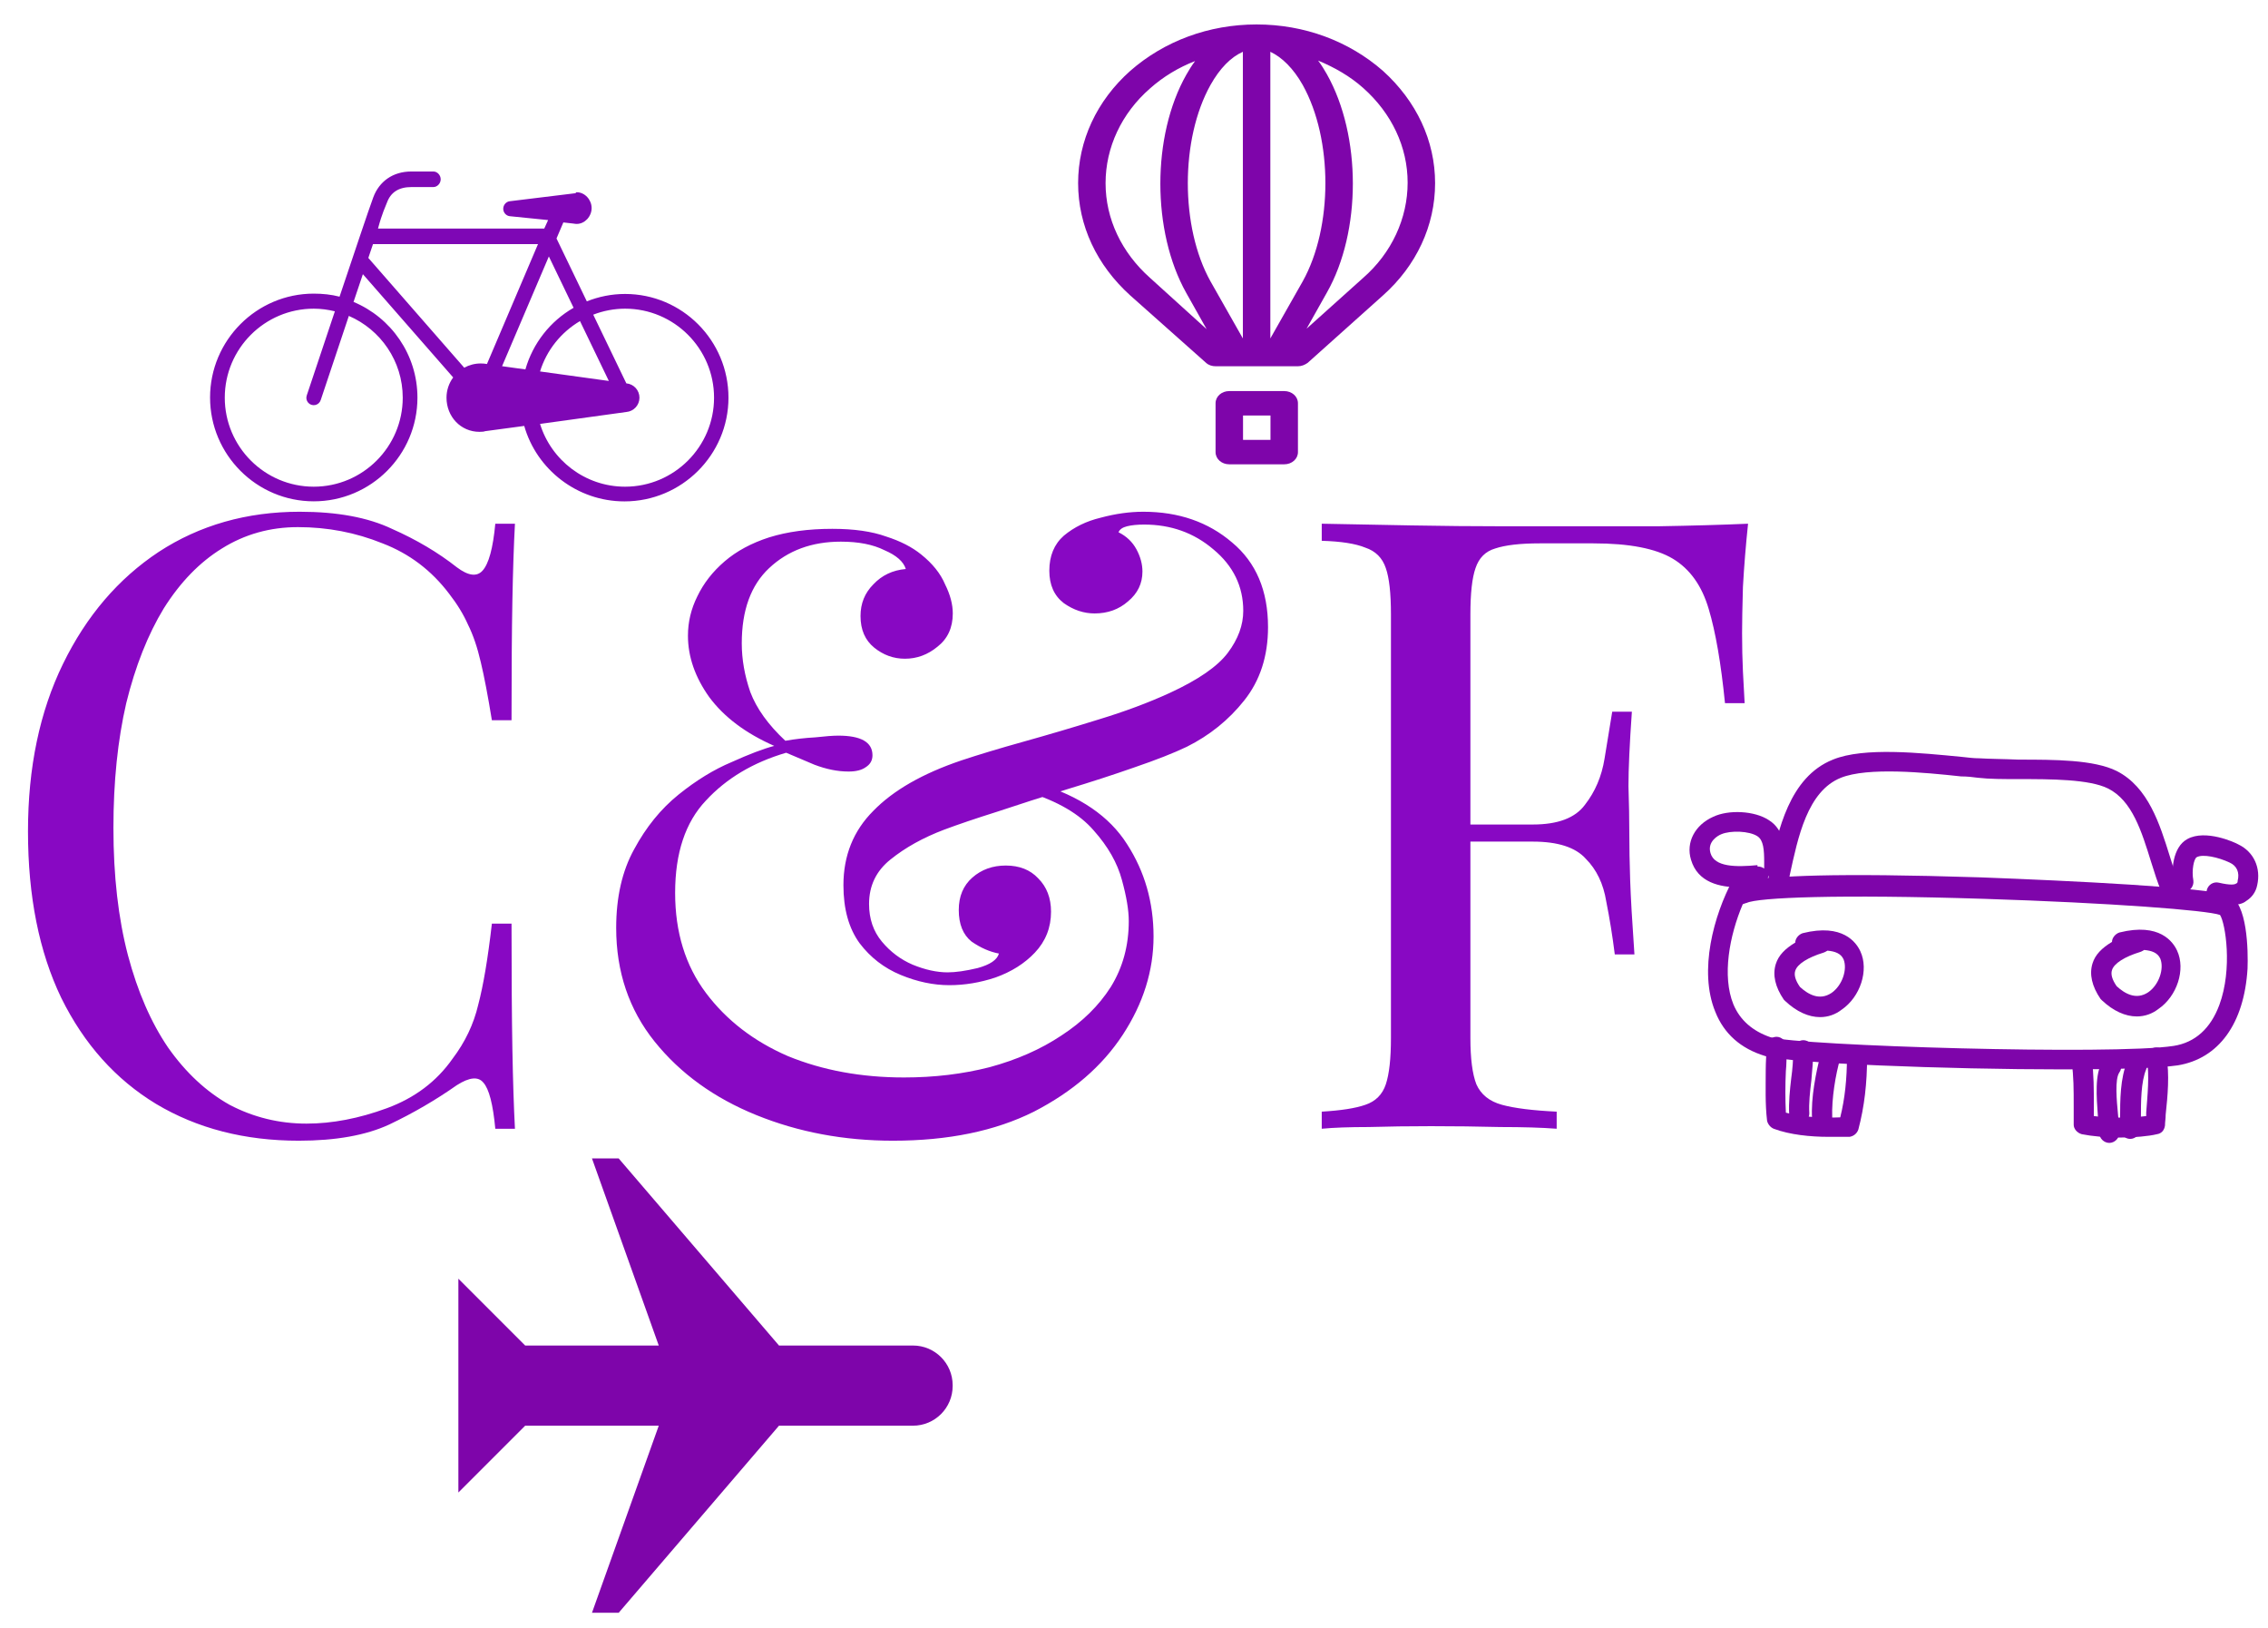
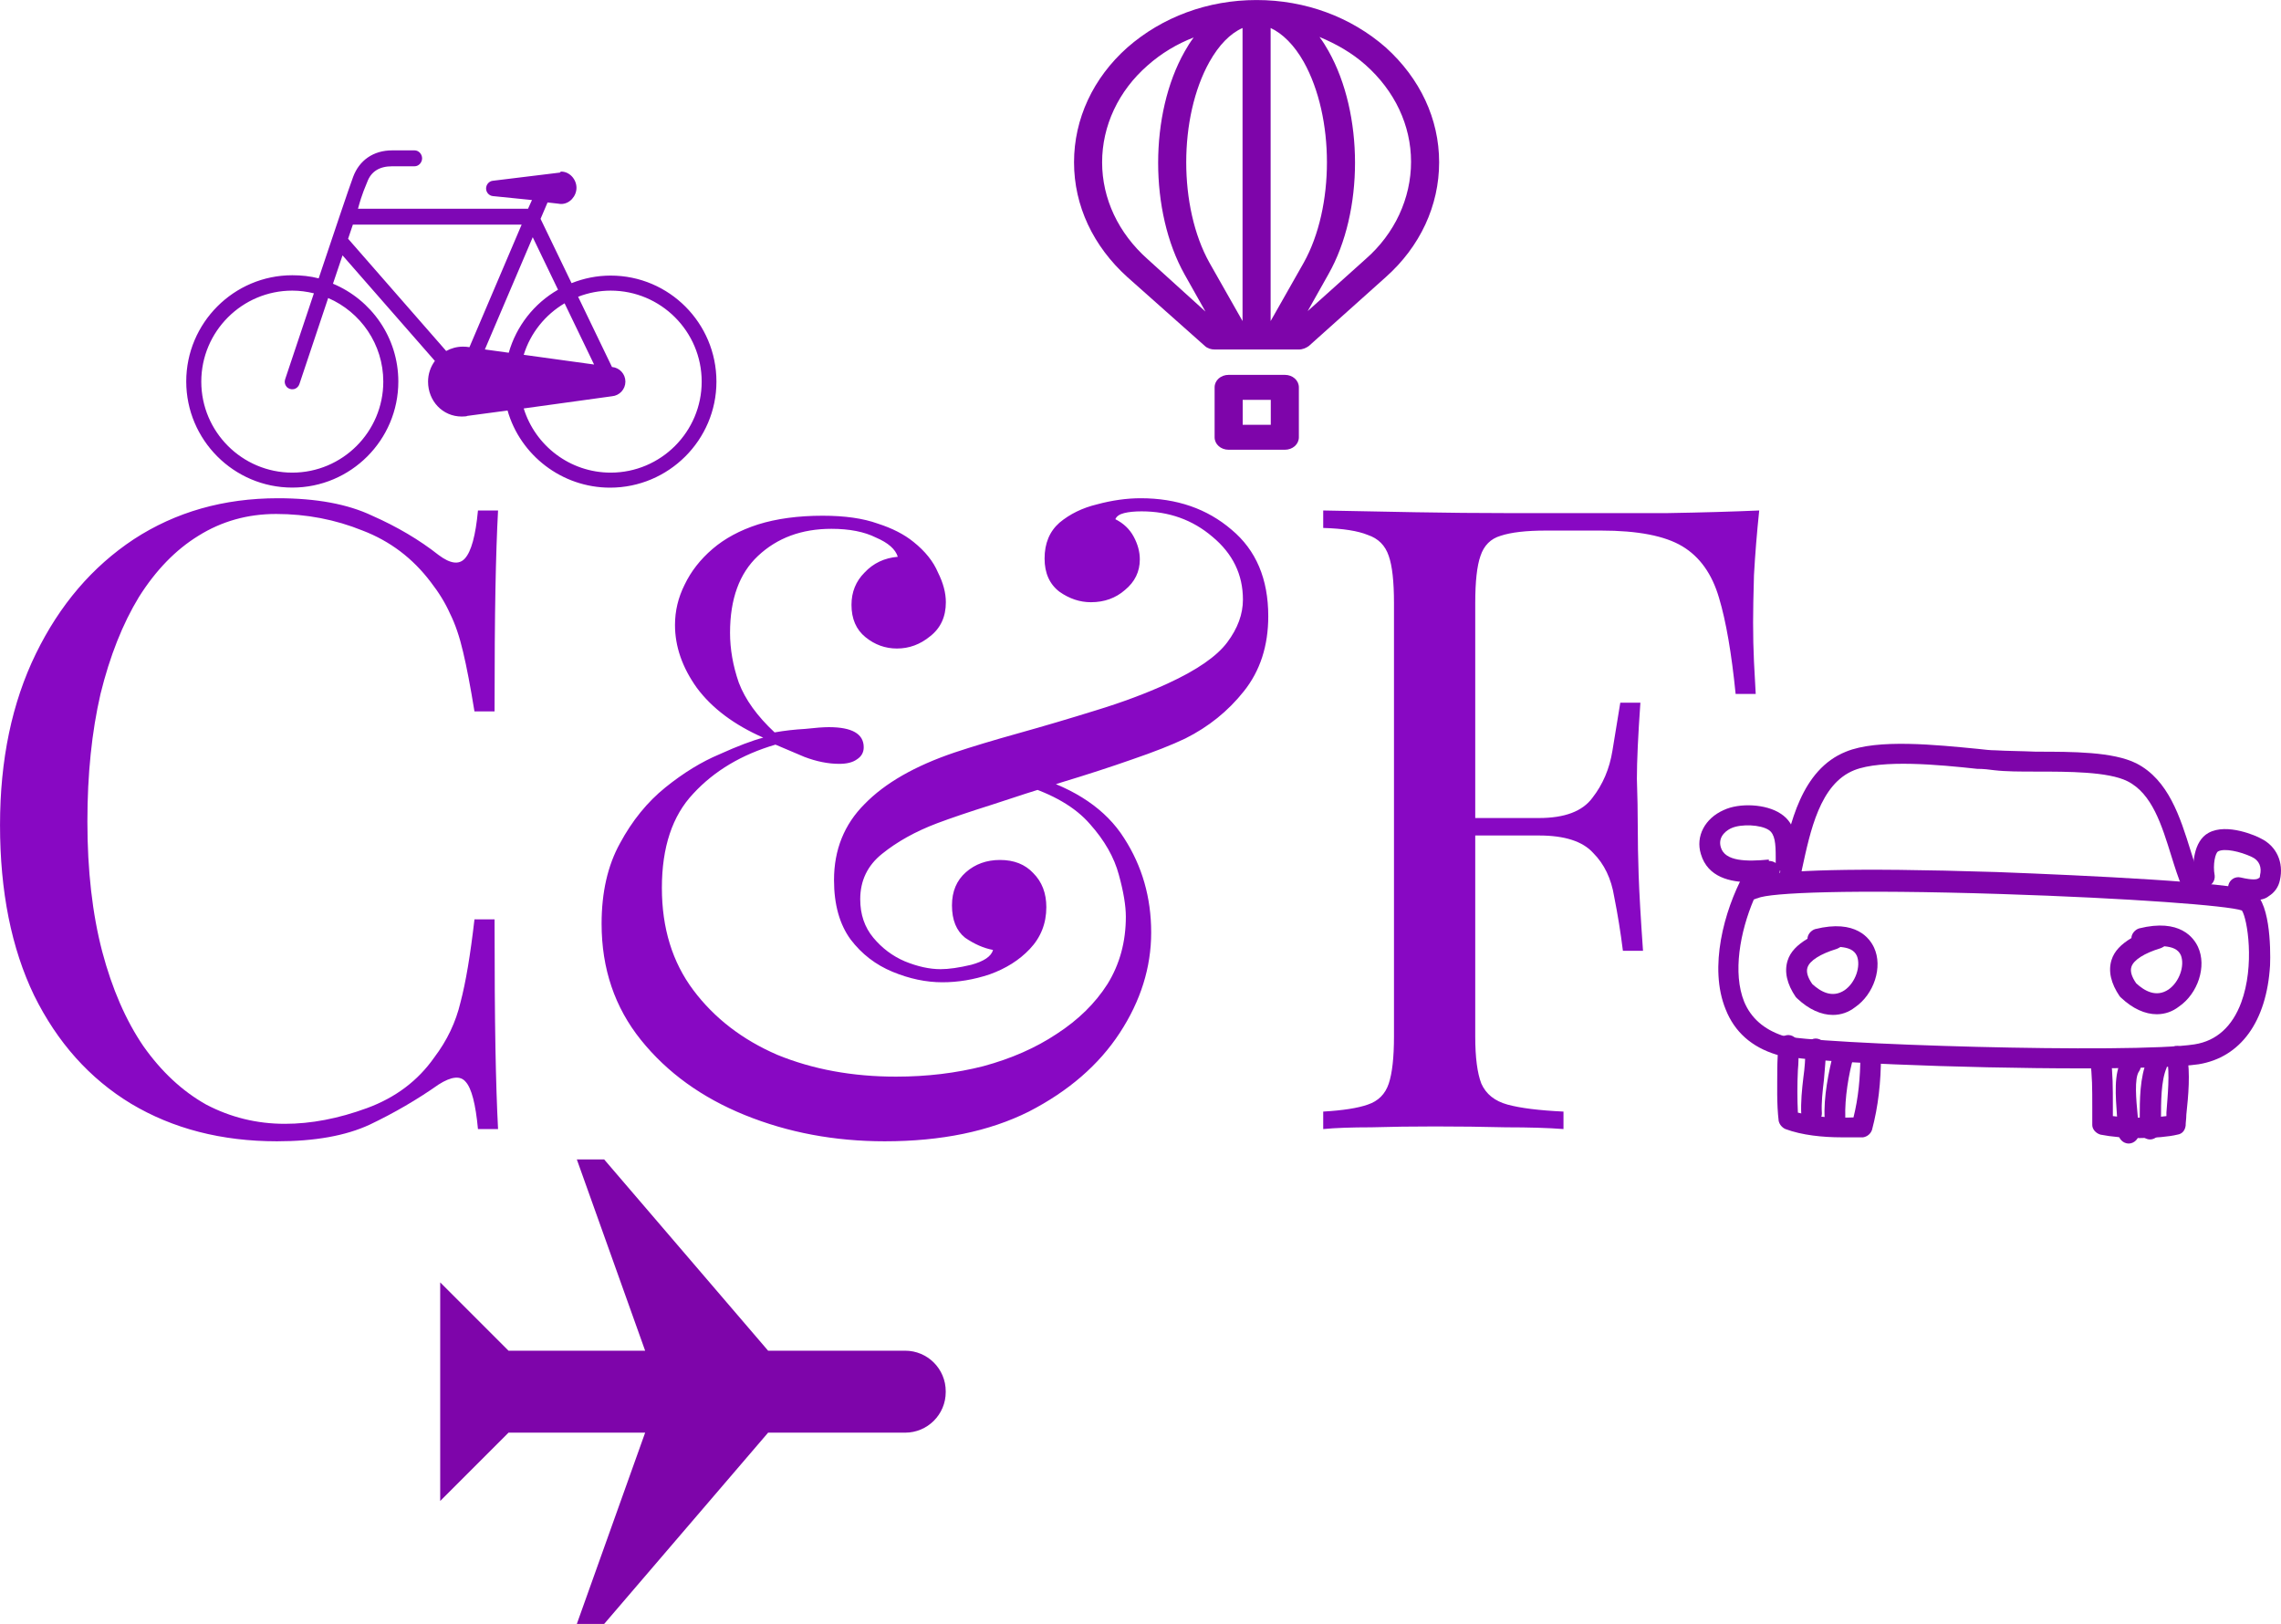
- <svg xmlns="http://www.w3.org/2000/svg" xml:space="preserve" height="160" width="223">
-   <path d="M87.774 41.142H63.378L34.189 7.087h-4.865l12.162 34.055H17.162L5 28.979v38.918l12.162-12.162h24.324L29.324 89.79h4.865l29.188-34.055h24.396a7.224 7.224 0 0 0 7.226-7.226v-.143a7.222 7.222 0 0 0-7.225-7.224" transform="matrix(.54 0 0 .54 42.37 110.042)" style="opacity:1;fill:#7e05aa;fill-rule:nonzero;stroke:none;stroke-width:1;stroke-linecap:butt;stroke-linejoin:miter;stroke-miterlimit:4;stroke-dasharray:none;stroke-dashoffset:0" />
-   <path d="M55 80H45c-1.4 0-2.5 1.1-2.5 2.5v10c0 1.4 1.1 2.5 2.5 2.5h10c1.4 0 2.5-1.1 2.5-2.5v-10c0-1.4-1.1-2.5-2.5-2.5Zm-2.5 10h-5v-5h5z" transform="matrix(.54 0 0 .48 96.57 .04)" style="opacity:1;fill:#7e05aa;fill-rule:nonzero;stroke:none;stroke-width:1;stroke-linecap:butt;stroke-linejoin:miter;stroke-miterlimit:4;stroke-dasharray:none;stroke-dashoffset:0" />
-   <path d="M50 5c-8.7 0-16.8 3.4-23 9.5-6.1 6.1-9.5 14.3-9.5 23s3.4 16.8 9.5 23l13.8 13.8c.5.5 1.1.7 1.8.7h14.9c.7 0 1.3-.3 1.8-.7L73 60.5c6.1-6.1 9.5-14.3 9.5-23s-3.4-16.8-9.5-23C66.8 8.4 58.7 5 50 5ZM30.6 56.9c-5.2-5.2-8.1-12.1-8.1-19.4 0-7.3 2.9-14.3 8.1-19.4 2.4-2.4 5.2-4.3 8.2-5.6-.6.9-1.1 1.8-1.6 2.8-6.3 12.5-6.3 32.1 0 44.7l3.7 7.4zm16.9 12.4-5.9-11.7c-5.5-11.1-5.5-29.1 0-40.2 1.7-3.4 3.7-5.7 5.9-6.8zm5 0V10.6c2.1 1.1 4.2 3.4 5.9 6.8 5.5 11.1 5.5 29.1 0 40.2zm16.9-12.4L59.1 67.3l3.7-7.4c6.3-12.5 6.3-32.1 0-44.7-.5-1-1-1.9-1.6-2.8 3 1.4 5.8 3.2 8.2 5.6 5.2 5.2 8.1 12.1 8.1 19.4 0 7.3-2.9 14.4-8.1 19.5z" transform="matrix(.54 0 0 .48 96.555 .003)" style="opacity:1;fill:#7e05aa;fill-rule:nonzero;stroke:none;stroke-width:1;stroke-linecap:butt;stroke-linejoin:miter;stroke-miterlimit:4;stroke-dasharray:none;stroke-dashoffset:0" />
-   <path d="M63.3 72.9c-17.2 0-40.8-.9-44.4-2-3.6-1.1-6.1-3.3-7.4-6.6-2.5-6.1-.2-14.4 2.6-19.6.4-.7 1.3-1 2-.6.3.2.5.4.7.7 3.5-.7 12.1-1.2 34.2-.5 13.3.5 34 1.5 37 2.7 2.8 1 2.9 8.3 2.8 10.9-.5 8.2-4.3 13.4-10.4 14.4-2.7.4-9.2.6-17.1.6zM15.6 48.3c-2 4.7-3.1 10.7-1.4 14.9 1 2.4 2.9 4 5.5 4.9 4.3 1.3 51.2 2.7 60.1 1.3 3.2-.5 5.5-2.6 6.8-6.1 2-5.4.9-12.2.1-13.4-1.9-.7-16.3-1.8-35.1-2.4-21.9-.7-33.7-.2-35.4.6-.1 0-.3.1-.6.2z" transform="matrix(.66 0 0 .66 161.06 57.002)" style="opacity:1;fill:#7e05aa;fill-rule:nonzero;stroke:none;stroke-width:1;stroke-linecap:butt;stroke-linejoin:miter;stroke-miterlimit:4;stroke-dasharray:none;stroke-dashoffset:0" />
-   <path d="M79.4 47.5c-.6 0-1.2-.4-1.4-.9-.6-1.4-1.1-3-1.6-4.6-1.4-4.5-2.8-9.1-6.4-10.9-2.8-1.4-8.6-1.4-13.3-1.4-2.3 0-4.4 0-6.1-.2-.7-.1-1.6-.2-2.5-.2-5.5-.6-13.9-1.4-17.9.2-5 2-6.4 8.9-7.6 14.4l-.2 1.1c-.2.8-1 1.3-1.8 1.2-.8-.2-1.3-1-1.2-1.8l.2-1.1c1.2-5.9 2.9-13.9 9.4-16.5 4.6-1.9 13.1-1 19.3-.4.9.1 1.7.2 2.5.2 1.6.1 3.6.1 5.9.2 5.3 0 11.2 0 14.6 1.7 4.7 2.4 6.4 7.9 7.9 12.7.5 1.6.9 3 1.5 4.3.3.8-.1 1.6-.8 2h-.5z" transform="matrix(.66 0 0 .66 161.075 56.98)" style="opacity:1;fill:#7e05aa;fill-rule:nonzero;stroke:none;stroke-width:1;stroke-linecap:butt;stroke-linejoin:miter;stroke-miterlimit:4;stroke-dasharray:none;stroke-dashoffset:0" />
-   <path d="M27.1 65.1c-1.7 0-3.5-.8-5.2-2.4l-.2-.2c-1.3-1.9-1.7-3.7-1.2-5.3.4-1.3 1.4-2.3 2.9-3.2 0-.6.5-1.2 1.1-1.4 6-1.5 8 1.4 8.6 2.7 1.3 2.8 0 6.8-2.8 8.7-.9.7-2 1.1-3.2 1.1zm-3-4.5c1.2 1.1 2.9 2.1 4.7.9 1.6-1.1 2.4-3.5 1.8-5-.4-.9-1.3-1.2-2.4-1.3-.2.1-.3.2-.6.3-2.3.7-3.9 1.7-4.2 2.7-.2.6 0 1.4.7 2.4z" transform="matrix(.66 0 0 .66 161.073 57.012)" style="opacity:1;fill:#7e05aa;fill-rule:nonzero;stroke:none;stroke-width:1;stroke-linecap:butt;stroke-linejoin:miter;stroke-miterlimit:4;stroke-dasharray:none;stroke-dashoffset:0" />
-   <path d="M74.2 65c-1.7 0-3.5-.8-5.2-2.4l-.2-.2c-1.3-1.9-1.7-3.7-1.2-5.3.4-1.3 1.4-2.3 2.9-3.2 0-.6.5-1.2 1.1-1.4 6-1.5 8 1.4 8.6 2.7 1.3 2.8 0 6.8-2.8 8.7-.9.7-2 1.1-3.2 1.1zm-3-4.5c1.2 1.1 2.9 2.1 4.7.9 1.6-1.1 2.4-3.5 1.8-5-.4-.9-1.3-1.2-2.4-1.3-.2.1-.3.2-.6.3-2.3.7-3.9 1.7-4.2 2.7-.2.6 0 1.4.7 2.4z" transform="matrix(.66 0 0 .66 161.13 57.011)" style="opacity:1;fill:#7e05aa;fill-rule:nonzero;stroke:none;stroke-width:1;stroke-linecap:butt;stroke-linejoin:miter;stroke-miterlimit:4;stroke-dasharray:none;stroke-dashoffset:0" />
-   <path d="M88.2 48.4c-.9 0-1.7-.2-2.5-.4s-1.3-1-1.1-1.8c.2-.8 1-1.3 1.8-1.1 1.7.4 2.4.3 2.6.1.1 0 .2-.1.2-.4.3-1.2-.1-2.2-1.2-2.7-1.7-.8-4-1.3-4.9-.8-.4.2-.8 1.9-.5 3.5.1.8-.5 1.6-1.3 1.7-.8.1-1.6-.5-1.7-1.3-.3-1.9-.1-5.4 2.1-6.6 2.7-1.5 7.1.5 7.6.8 2.3 1.1 3.4 3.5 2.8 6.1-.2 1-.8 1.8-1.6 2.3-.6.5-1.4.6-2.3.6z" transform="matrix(.66 0 0 .66 161.147 56.999)" style="opacity:1;fill:#7e05aa;fill-rule:nonzero;stroke:none;stroke-width:1;stroke-linecap:butt;stroke-linejoin:miter;stroke-miterlimit:4;stroke-dasharray:none;stroke-dashoffset:0" />
-   <path d="M15.1 45.8c-2.9 0-6.2-.7-7.2-4.1-.8-2.6.6-5.2 3.3-6.4 2.3-1.1 6.2-.9 8.3.5 2.4 1.5 2.4 4.4 2.4 6.4v.7c0 .8-.6 1.5-1.5 1.5-.4 0-.7-.1-1-.3 0 .8-.6 1.5-1.4 1.6-.8 0-1.8.1-2.9.1zm2.7-3.1c.4 0 .7.1 1 .3v-.9c0-1.9-.1-3.3-1-3.9-1.2-.8-4-.9-5.4-.3-.5.2-2.1 1.1-1.6 2.8.6 2.1 3.8 2.1 7 1.8v.2z" transform="matrix(.66 0 0 .66 161.055 56.99)" style="opacity:1;fill:#7e05aa;fill-rule:nonzero;stroke:none;stroke-width:1;stroke-linecap:butt;stroke-linejoin:miter;stroke-miterlimit:4;stroke-dasharray:none;stroke-dashoffset:0" />
-   <path d="M28.3 82.9c-2.6 0-5.7-.3-8.1-1.2-.5-.2-.9-.7-1-1.2-.3-2.5-.2-5.1-.2-7.6 0-1.1.1-2.2.1-3.3v-.1c0-.8.7-1.5 1.5-1.5s1.5.7 1.5 1.5v.6c0 1 0 2-.1 3-.1 2.1-.1 4.2 0 6.2 2.5.7 5.6.8 8.1.7.7-2.8 1-5.8 1-9 0-.8.7-1.5 1.5-1.5s1.5.7 1.5 1.5c0 3.9-.4 7.4-1.3 10.8-.2.6-.7 1-1.3 1.1h-3.2z" transform="matrix(.66 0 0 .66 161.075 57.031)" style="opacity:1;fill:#7e05aa;fill-rule:nonzero;stroke:none;stroke-width:1;stroke-linecap:butt;stroke-linejoin:miter;stroke-miterlimit:4;stroke-dasharray:none;stroke-dashoffset:0" />
-   <path d="M71.7 83c-2.1 0-4.2-.2-5.7-.5-.7-.2-1.2-.8-1.2-1.4v-2.6c0-2.8 0-4.5-.3-6.8-.1-.8.5-1.6 1.3-1.7.8-.1 1.6.5 1.7 1.3.3 2.4.3 4.3.3 7.1v1.4c2.3.3 5.5.3 7.8 0v-.5c.2-2.7.5-5.5.1-8-.1-.8.4-1.6 1.2-1.7.8-.1 1.6.4 1.7 1.2.5 2.8.2 6-.1 8.8 0 .6-.1 1.1-.1 1.6-.1.7-.5 1.2-1.2 1.3-1.2.3-3.4.5-5.5.5Z" transform="matrix(.66 0 0 .66 161.128 57.036)" style="opacity:1;fill:#7e05aa;fill-rule:nonzero;stroke:none;stroke-width:1;stroke-linecap:butt;stroke-linejoin:miter;stroke-miterlimit:4;stroke-dasharray:none;stroke-dashoffset:0" />
-   <path d="M70.1 83.8c-.8 0-1.5-.7-1.5-1.5 0-.6-.1-1.5-.2-2.5-.2-2.9-.5-6.2.7-8.2.5-.7 1.4-.9 2.1-.4.7.5.9 1.4.4 2.1-.7 1-.4 4.2-.2 6.3.1 1 .2 2 .2 2.7 0 .8-.7 1.5-1.5 1.5z" transform="matrix(.66 0 0 .66 161.13 57.035)" style="opacity:1;fill:#7e05aa;fill-rule:nonzero;stroke:none;stroke-width:1;stroke-linecap:butt;stroke-linejoin:miter;stroke-miterlimit:4;stroke-dasharray:none;stroke-dashoffset:0" />
-   <path d="M73.2 83.2c-.8 0-1.5-.7-1.5-1.5v-1.5c0-2.7 0-6.1 1.1-8.6.3-.8 1.2-1.1 2-.8.8.3 1.1 1.2.8 2-.8 1.9-.8 4.9-.8 7.4v1.5c-.1.8-.8 1.5-1.6 1.5z" transform="matrix(.66 0 0 .66 161.136 57.038)" style="opacity:1;fill:#7e05aa;fill-rule:nonzero;stroke:none;stroke-width:1;stroke-linecap:butt;stroke-linejoin:miter;stroke-miterlimit:4;stroke-dasharray:none;stroke-dashoffset:0" />
-   <path d="M24 81c-.8 0-1.5-.6-1.5-1.4-.1-1.8.1-3.7.3-5.4.2-1.4.3-2.8.3-4.2 0-.8.7-1.5 1.5-1.5s1.5.7 1.5 1.5c0 1.5-.2 3-.3 4.5-.2 1.7-.4 3.4-.3 4.9 0 .8-.6 1.6-1.5 1.6z" transform="matrix(.66 0 0 .66 161.072 57.035)" style="opacity:1;fill:#7e05aa;fill-rule:nonzero;stroke:none;stroke-width:1;stroke-linecap:butt;stroke-linejoin:miter;stroke-miterlimit:4;stroke-dasharray:none;stroke-dashoffset:0" />
-   <path d="M27.4 81.6c-.8 0-1.5-.6-1.5-1.4-.2-3.1.6-7 1.3-9.7.2-.8 1-1.3 1.8-1.1.8.2 1.3 1 1.1 1.8-.7 2.4-1.3 6-1.2 8.8 0 .9-.6 1.6-1.5 1.6z" transform="matrix(.66 0 0 .66 161.078 57.034)" style="opacity:1;fill:#7e05aa;fill-rule:nonzero;stroke:none;stroke-width:1;stroke-linecap:butt;stroke-linejoin:miter;stroke-miterlimit:4;stroke-dasharray:none;stroke-dashoffset:0" />
+ <svg xmlns="http://www.w3.org/2000/svg" xml:space="preserve" viewBox="2.75 2.4 219.29 156.13">
+   <path d="M87.774 41.142H63.378L34.189 7.087h-4.865l12.162 34.055H17.162L5 28.979v38.918l12.162-12.162h24.324L29.324 89.79h4.865l29.188-34.055h24.396a7.224 7.224 0 0 0 7.226-7.226v-.143a7.222 7.222 0 0 0-7.225-7.224" transform="matrix(.54 0 0 .54 42.37 110.042)" style="opacity:1;fill:#7e05aa;fill-rule:nonzero;stroke:none;stroke-width:1;stroke-linecap:butt;stroke-linejoin:miter;stroke-miterlimit:4;stroke-dasharray:none;stroke-dashoffset:0">
+ 	</path>
+   <path d="M55 80H45c-1.4 0-2.5 1.1-2.5 2.5v10c0 1.4 1.1 2.5 2.5 2.5h10c1.4 0 2.5-1.1 2.5-2.5v-10c0-1.4-1.1-2.5-2.5-2.5Zm-2.5 10h-5v-5h5z" transform="matrix(.54 0 0 .48 96.57 .04)" style="opacity:1;fill:#7e05aa;fill-rule:nonzero;stroke:none;stroke-width:1;stroke-linecap:butt;stroke-linejoin:miter;stroke-miterlimit:4;stroke-dasharray:none;stroke-dashoffset:0">
+ 	</path>
+   <path d="M50 5c-8.7 0-16.8 3.4-23 9.5-6.1 6.1-9.5 14.3-9.5 23s3.4 16.8 9.5 23l13.8 13.8c.5.5 1.1.7 1.8.7h14.9c.7 0 1.3-.3 1.8-.7L73 60.5c6.1-6.1 9.5-14.3 9.5-23s-3.4-16.8-9.5-23C66.8 8.4 58.7 5 50 5ZM30.6 56.9c-5.2-5.2-8.1-12.1-8.1-19.4 0-7.3 2.9-14.3 8.1-19.4 2.4-2.4 5.2-4.3 8.2-5.6-.6.9-1.1 1.8-1.6 2.8-6.3 12.5-6.3 32.1 0 44.7l3.7 7.4zm16.9 12.4-5.9-11.7c-5.5-11.1-5.5-29.1 0-40.2 1.7-3.4 3.7-5.7 5.9-6.8zm5 0V10.6c2.1 1.1 4.2 3.4 5.9 6.8 5.5 11.1 5.5 29.1 0 40.2zm16.9-12.4L59.1 67.3l3.7-7.4c6.3-12.5 6.3-32.1 0-44.7-.5-1-1-1.9-1.6-2.8 3 1.4 5.8 3.2 8.2 5.6 5.2 5.2 8.1 12.1 8.1 19.4 0 7.3-2.9 14.4-8.1 19.5z" transform="matrix(.54 0 0 .48 96.555 .003)" style="opacity:1;fill:#7e05aa;fill-rule:nonzero;stroke:none;stroke-width:1;stroke-linecap:butt;stroke-linejoin:miter;stroke-miterlimit:4;stroke-dasharray:none;stroke-dashoffset:0">
+ 	</path>
+   <path d="M63.3 72.9c-17.2 0-40.8-.9-44.4-2-3.6-1.1-6.1-3.3-7.4-6.6-2.5-6.1-.2-14.4 2.6-19.6.4-.7 1.3-1 2-.6.3.2.5.4.7.7 3.5-.7 12.1-1.2 34.2-.5 13.3.5 34 1.5 37 2.7 2.8 1 2.9 8.3 2.8 10.9-.5 8.2-4.3 13.4-10.4 14.4-2.7.4-9.2.6-17.1.6zM15.6 48.3c-2 4.7-3.1 10.7-1.4 14.9 1 2.4 2.9 4 5.5 4.9 4.3 1.3 51.2 2.7 60.1 1.3 3.2-.5 5.5-2.6 6.8-6.1 2-5.4.9-12.2.1-13.4-1.9-.7-16.3-1.8-35.1-2.4-21.9-.7-33.7-.2-35.4.6-.1 0-.3.1-.6.2z" transform="matrix(.66 0 0 .66 161.06 57.002)" style="opacity:1;fill:#7e05aa;fill-rule:nonzero;stroke:none;stroke-width:1;stroke-linecap:butt;stroke-linejoin:miter;stroke-miterlimit:4;stroke-dasharray:none;stroke-dashoffset:0">
+ 	</path>
+   <path d="M79.4 47.5c-.6 0-1.2-.4-1.4-.9-.6-1.4-1.1-3-1.6-4.6-1.4-4.5-2.8-9.1-6.4-10.9-2.8-1.4-8.6-1.4-13.3-1.4-2.3 0-4.4 0-6.1-.2-.7-.1-1.6-.2-2.5-.2-5.5-.6-13.9-1.4-17.9.2-5 2-6.4 8.9-7.6 14.4l-.2 1.1c-.2.8-1 1.3-1.8 1.2-.8-.2-1.3-1-1.2-1.8l.2-1.1c1.2-5.9 2.9-13.9 9.4-16.5 4.6-1.9 13.1-1 19.3-.4.9.1 1.7.2 2.5.2 1.6.1 3.6.1 5.9.2 5.3 0 11.2 0 14.6 1.7 4.7 2.4 6.4 7.9 7.9 12.7.5 1.6.9 3 1.5 4.3.3.8-.1 1.6-.8 2h-.5z" transform="matrix(.66 0 0 .66 161.075 56.98)" style="opacity:1;fill:#7e05aa;fill-rule:nonzero;stroke:none;stroke-width:1;stroke-linecap:butt;stroke-linejoin:miter;stroke-miterlimit:4;stroke-dasharray:none;stroke-dashoffset:0">
+ 	</path>
+   <path d="M27.1 65.1c-1.7 0-3.5-.8-5.2-2.4l-.2-.2c-1.3-1.9-1.7-3.7-1.2-5.3.4-1.3 1.4-2.3 2.9-3.2 0-.6.5-1.2 1.1-1.4 6-1.5 8 1.4 8.6 2.7 1.3 2.8 0 6.8-2.8 8.7-.9.7-2 1.1-3.2 1.1zm-3-4.5c1.2 1.1 2.9 2.1 4.7.9 1.6-1.1 2.4-3.5 1.8-5-.4-.9-1.3-1.2-2.4-1.3-.2.1-.3.2-.6.3-2.3.7-3.9 1.7-4.2 2.7-.2.6 0 1.4.7 2.4z" transform="matrix(.66 0 0 .66 161.073 57.012)" style="opacity:1;fill:#7e05aa;fill-rule:nonzero;stroke:none;stroke-width:1;stroke-linecap:butt;stroke-linejoin:miter;stroke-miterlimit:4;stroke-dasharray:none;stroke-dashoffset:0">
+ 	</path>
+   <path d="M74.2 65c-1.7 0-3.5-.8-5.2-2.4l-.2-.2c-1.3-1.9-1.7-3.7-1.2-5.3.4-1.3 1.4-2.3 2.9-3.2 0-.6.5-1.2 1.1-1.4 6-1.5 8 1.4 8.6 2.7 1.3 2.8 0 6.8-2.8 8.7-.9.7-2 1.1-3.2 1.1zm-3-4.5c1.2 1.1 2.9 2.1 4.7.9 1.6-1.1 2.4-3.5 1.8-5-.4-.9-1.3-1.2-2.4-1.3-.2.1-.3.2-.6.3-2.3.7-3.9 1.7-4.2 2.7-.2.6 0 1.4.7 2.4z" transform="matrix(.66 0 0 .66 161.13 57.011)" style="opacity:1;fill:#7e05aa;fill-rule:nonzero;stroke:none;stroke-width:1;stroke-linecap:butt;stroke-linejoin:miter;stroke-miterlimit:4;stroke-dasharray:none;stroke-dashoffset:0">
+ 	</path>
+   <path d="M88.2 48.4c-.9 0-1.7-.2-2.5-.4s-1.3-1-1.1-1.8c.2-.8 1-1.3 1.8-1.1 1.7.4 2.4.3 2.6.1.1 0 .2-.1.2-.4.3-1.2-.1-2.2-1.2-2.7-1.7-.8-4-1.3-4.9-.8-.4.2-.8 1.9-.5 3.5.1.8-.5 1.6-1.3 1.7-.8.1-1.6-.5-1.7-1.3-.3-1.9-.1-5.4 2.1-6.6 2.7-1.5 7.1.5 7.6.8 2.3 1.1 3.4 3.5 2.8 6.1-.2 1-.8 1.8-1.6 2.3-.6.5-1.4.6-2.3.6z" transform="matrix(.66 0 0 .66 161.147 56.999)" style="opacity:1;fill:#7e05aa;fill-rule:nonzero;stroke:none;stroke-width:1;stroke-linecap:butt;stroke-linejoin:miter;stroke-miterlimit:4;stroke-dasharray:none;stroke-dashoffset:0">
+ 	</path>
+   <path d="M15.1 45.8c-2.9 0-6.2-.7-7.2-4.1-.8-2.6.6-5.2 3.3-6.4 2.3-1.1 6.2-.9 8.3.5 2.4 1.5 2.4 4.4 2.4 6.4v.7c0 .8-.6 1.5-1.5 1.5-.4 0-.7-.1-1-.3 0 .8-.6 1.5-1.4 1.6-.8 0-1.8.1-2.9.1zm2.7-3.1c.4 0 .7.1 1 .3v-.9c0-1.9-.1-3.3-1-3.9-1.2-.8-4-.9-5.4-.3-.5.2-2.1 1.1-1.6 2.8.6 2.1 3.8 2.1 7 1.8v.2z" transform="matrix(.66 0 0 .66 161.055 56.99)" style="opacity:1;fill:#7e05aa;fill-rule:nonzero;stroke:none;stroke-width:1;stroke-linecap:butt;stroke-linejoin:miter;stroke-miterlimit:4;stroke-dasharray:none;stroke-dashoffset:0">
+ 	</path>
+   <path d="M28.3 82.9c-2.6 0-5.7-.3-8.1-1.2-.5-.2-.9-.7-1-1.2-.3-2.5-.2-5.1-.2-7.6 0-1.1.1-2.2.1-3.3v-.1c0-.8.7-1.5 1.5-1.5s1.5.7 1.5 1.5v.6c0 1 0 2-.1 3-.1 2.1-.1 4.2 0 6.2 2.5.7 5.6.8 8.1.7.7-2.8 1-5.8 1-9 0-.8.7-1.5 1.5-1.5s1.5.7 1.5 1.5c0 3.9-.4 7.4-1.3 10.8-.2.6-.7 1-1.3 1.1h-3.2z" transform="matrix(.66 0 0 .66 161.075 57.031)" style="opacity:1;fill:#7e05aa;fill-rule:nonzero;stroke:none;stroke-width:1;stroke-linecap:butt;stroke-linejoin:miter;stroke-miterlimit:4;stroke-dasharray:none;stroke-dashoffset:0">
+ 	</path>
+   <path d="M71.7 83c-2.1 0-4.2-.2-5.7-.5-.7-.2-1.2-.8-1.2-1.4v-2.6c0-2.8 0-4.5-.3-6.8-.1-.8.5-1.6 1.3-1.7.8-.1 1.6.5 1.7 1.3.3 2.4.3 4.3.3 7.1v1.4c2.3.3 5.5.3 7.8 0v-.5c.2-2.7.5-5.5.1-8-.1-.8.4-1.6 1.2-1.7.8-.1 1.6.4 1.7 1.2.5 2.8.2 6-.1 8.8 0 .6-.1 1.1-.1 1.6-.1.7-.5 1.2-1.2 1.3-1.2.3-3.4.5-5.5.5Z" transform="matrix(.66 0 0 .66 161.128 57.036)" style="opacity:1;fill:#7e05aa;fill-rule:nonzero;stroke:none;stroke-width:1;stroke-linecap:butt;stroke-linejoin:miter;stroke-miterlimit:4;stroke-dasharray:none;stroke-dashoffset:0">
+ 	</path>
+   <path d="M70.1 83.8c-.8 0-1.5-.7-1.5-1.5 0-.6-.1-1.5-.2-2.5-.2-2.9-.5-6.2.7-8.2.5-.7 1.4-.9 2.1-.4.7.5.9 1.4.4 2.1-.7 1-.4 4.2-.2 6.3.1 1 .2 2 .2 2.7 0 .8-.7 1.5-1.5 1.5z" transform="matrix(.66 0 0 .66 161.13 57.035)" style="opacity:1;fill:#7e05aa;fill-rule:nonzero;stroke:none;stroke-width:1;stroke-linecap:butt;stroke-linejoin:miter;stroke-miterlimit:4;stroke-dasharray:none;stroke-dashoffset:0">
+ 	</path>
+   <path d="M73.2 83.2c-.8 0-1.5-.7-1.5-1.5v-1.5c0-2.7 0-6.1 1.1-8.6.3-.8 1.2-1.1 2-.8.8.3 1.1 1.2.8 2-.8 1.9-.8 4.9-.8 7.4v1.5c-.1.8-.8 1.5-1.6 1.5z" transform="matrix(.66 0 0 .66 161.136 57.038)" style="opacity:1;fill:#7e05aa;fill-rule:nonzero;stroke:none;stroke-width:1;stroke-linecap:butt;stroke-linejoin:miter;stroke-miterlimit:4;stroke-dasharray:none;stroke-dashoffset:0">
+ 	</path>
+   <path d="M24 81c-.8 0-1.5-.6-1.5-1.4-.1-1.8.1-3.7.3-5.4.2-1.4.3-2.8.3-4.2 0-.8.7-1.5 1.5-1.5s1.5.7 1.5 1.5c0 1.5-.2 3-.3 4.5-.2 1.7-.4 3.4-.3 4.9 0 .8-.6 1.6-1.5 1.6z" transform="matrix(.66 0 0 .66 161.072 57.035)" style="opacity:1;fill:#7e05aa;fill-rule:nonzero;stroke:none;stroke-width:1;stroke-linecap:butt;stroke-linejoin:miter;stroke-miterlimit:4;stroke-dasharray:none;stroke-dashoffset:0">
+ 	</path>
+   <path d="M27.4 81.6c-.8 0-1.5-.6-1.5-1.4-.2-3.1.6-7 1.3-9.7.2-.8 1-1.3 1.8-1.1.8.2 1.3 1 1.1 1.8-.7 2.4-1.3 6-1.2 8.8 0 .9-.6 1.6-1.5 1.6z" transform="matrix(.66 0 0 .66 161.078 57.034)" style="opacity:1;fill:#7e05aa;fill-rule:nonzero;stroke:none;stroke-width:1;stroke-linecap:butt;stroke-linejoin:miter;stroke-miterlimit:4;stroke-dasharray:none;stroke-dashoffset:0">
+ 	</path>
  <g style="font-style:normal;font-weight:400;font-size:84px;font-family:'Playfair Display';white-space:pre;opacity:1;fill:#8808c3;fill-rule:nonzero;stroke:none;stroke-width:1;stroke-linecap:butt;stroke-linejoin:miter;stroke-miterlimit:4;stroke-dasharray:none;stroke-dashoffset:0" aria-label="C&amp;F">
-     <path d="M-56.786-34.258q5.544 0 9.072 1.68 3.612 1.596 6.384 3.78 1.68 1.26 2.52.336.924-1.008 1.26-4.62h1.932q-.168 3.108-.252 7.56-.084 4.452-.084 11.76h-1.932q-.588-3.612-1.092-5.712-.504-2.184-1.26-3.696-.672-1.512-1.848-3.024-2.604-3.444-6.552-4.956-3.948-1.596-8.316-1.596-4.116 0-7.476 2.1-3.276 2.016-5.712 5.88-2.352 3.864-3.696 9.324-1.26 5.46-1.26 12.264 0 7.056 1.428 12.516 1.428 5.376 3.948 9.072 2.604 3.696 6.048 5.628 3.528 1.848 7.56 1.848 3.78 0 7.896-1.512t6.468-4.872q1.848-2.436 2.52-5.292.756-2.856 1.344-7.98h1.932q0 7.644.084 12.348.084 4.62.252 7.812h-1.932q-.336-3.612-1.176-4.536-.756-.924-2.604.252-3.108 2.184-6.636 3.864-3.444 1.596-8.904 1.596-7.98 0-14.028-3.612-5.964-3.612-9.324-10.416-3.276-6.804-3.276-16.38 0-9.408 3.444-16.464 3.444-7.056 9.408-11.004 6.048-3.948 13.86-3.948zM-4.412-32.578q3.192 0 5.292.756 2.1.672 3.444 1.764 1.68 1.344 2.352 2.94.756 1.512.756 2.856 0 2.1-1.512 3.276-1.428 1.176-3.192 1.176-1.68 0-3.024-1.092T-1.64-24.01q0-1.848 1.26-3.108 1.26-1.344 3.192-1.512-.336-1.092-2.1-1.848-1.68-.84-4.284-.84-4.284 0-7.056 2.604-2.688 2.52-2.688 7.392 0 2.352.84 4.788.924 2.436 3.444 4.788 1.428-.252 2.94-.336 1.512-.168 2.268-.168 3.36 0 3.36 1.932 0 .756-.672 1.176-.588.42-1.68.42-1.596 0-3.36-.672-1.764-.756-2.772-1.176-4.872 1.428-7.896 4.704-3.024 3.192-3.024 9.072 0 5.796 3.024 9.828 3.024 4.032 8.064 6.216 5.124 2.1 11.424 2.1 4.452 0 8.4-1.008 4.032-1.092 7.056-3.108 3.108-2.016 4.872-4.788 1.764-2.856 1.764-6.468 0-1.596-.672-4.032-.672-2.52-2.772-4.872-2.1-2.436-6.468-3.78l1.008-.84q6.132 1.848 8.736 5.964 2.604 4.032 2.604 9.072 0 5.04-3.024 9.66t-8.736 7.56Q9.7 27.566 1.552 27.566q-7.224 0-13.44-2.52-6.216-2.52-9.996-7.224-3.78-4.704-3.78-11.172 0-4.536 1.764-7.728 1.764-3.276 4.368-5.376 2.604-2.1 5.208-3.192 2.604-1.176 4.2-1.596-4.2-1.848-6.384-4.788-2.1-2.94-2.1-6.048 0-2.016.924-3.864.924-1.932 2.688-3.444 1.764-1.512 4.368-2.352 2.688-.84 6.216-.84zm30.576-1.68q5.208 0 8.736 3.024 3.528 2.94 3.528 8.316 0 4.284-2.352 7.224-2.268 2.856-5.628 4.536-1.932.924-5.124 2.016-3.108 1.092-6.72 2.184-3.528 1.092-6.804 2.184Q8.608-3.766 6.592-3.01 3.484-1.834 1.3-.07-.8 1.61-.8 4.298q0 2.184 1.26 3.696t3.024 2.268q1.848.756 3.444.756 1.176 0 2.94-.42 1.848-.504 2.1-1.428-1.344-.252-2.688-1.176-1.26-1.008-1.26-3.108 0-2.016 1.344-3.192Q10.708.518 12.64.518q2.016 0 3.192 1.26 1.26 1.26 1.26 3.276 0 2.352-1.596 4.032-1.512 1.596-3.864 2.436-2.268.756-4.536.756-2.352 0-4.788-1.008-2.436-1.008-4.032-3.108Q-3.32 5.978-3.32 2.45q0-4.368 2.94-7.308 2.94-3.024 8.652-4.956 2.52-.84 6.132-1.848 3.612-1.008 7.392-2.184 3.864-1.176 6.972-2.604 4.2-1.932 5.712-3.948 1.512-2.016 1.512-4.116 0-3.612-2.94-6.048-2.856-2.436-6.804-2.436-1.008 0-1.68.168-.672.168-.84.588 1.176.588 1.764 1.68.588 1.092.588 2.184 0 1.764-1.428 2.94-1.344 1.176-3.276 1.176-1.596 0-3.024-1.008-1.428-1.092-1.428-3.192 0-2.184 1.428-3.444 1.512-1.26 3.612-1.764 2.184-.588 4.2-.588zM85.627-33.082q-.336 3.192-.504 6.216-.084 2.94-.084 4.536 0 2.016.084 3.78.084 1.764.168 3.108h-1.932q-.588-5.88-1.596-9.24-1.008-3.444-3.528-4.956-2.52-1.512-7.812-1.512H65.13q-2.856 0-4.368.504-1.428.42-1.932 1.932-.504 1.428-.504 4.536v41.664q0 3.024.588 4.536.672 1.512 2.52 2.016 1.848.504 5.376.672v1.68q-2.184-.168-5.544-.168-3.36-.084-6.804-.084-3.276 0-6.132.084-2.856 0-4.62.168v-1.68q2.856-.168 4.284-.672 1.512-.504 2.016-2.016t.504-4.536v-41.664q0-3.108-.504-4.536-.504-1.512-2.016-2.016-1.428-.588-4.284-.672v-1.68q4.116.084 8.82.168 4.704.084 8.82.084h15.456q4.956-.084 8.82-.252zM72.607-3.514v1.68h-16.8v-1.68zm1.596-11.088q-.336 4.788-.336 7.308.084 2.52.084 4.62t.084 4.62q.084 2.52.42 7.308h-1.932q-.336-2.688-.84-5.208-.42-2.604-2.016-4.2-1.512-1.68-5.208-1.68v-1.68q3.696 0 5.124-1.932 1.512-1.932 1.932-4.536.42-2.604.756-4.62z" transform="translate(86.25 84.56)" />
+     <path d="M-56.786-34.258q5.544 0 9.072 1.68 3.612 1.596 6.384 3.78 1.68 1.26 2.52.336.924-1.008 1.26-4.62h1.932q-.168 3.108-.252 7.56-.084 4.452-.084 11.76h-1.932q-.588-3.612-1.092-5.712-.504-2.184-1.26-3.696-.672-1.512-1.848-3.024-2.604-3.444-6.552-4.956-3.948-1.596-8.316-1.596-4.116 0-7.476 2.1-3.276 2.016-5.712 5.88-2.352 3.864-3.696 9.324-1.26 5.46-1.26 12.264 0 7.056 1.428 12.516 1.428 5.376 3.948 9.072 2.604 3.696 6.048 5.628 3.528 1.848 7.56 1.848 3.78 0 7.896-1.512t6.468-4.872q1.848-2.436 2.52-5.292.756-2.856 1.344-7.98h1.932q0 7.644.084 12.348.084 4.62.252 7.812h-1.932q-.336-3.612-1.176-4.536-.756-.924-2.604.252-3.108 2.184-6.636 3.864-3.444 1.596-8.904 1.596-7.98 0-14.028-3.612-5.964-3.612-9.324-10.416-3.276-6.804-3.276-16.38 0-9.408 3.444-16.464 3.444-7.056 9.408-11.004 6.048-3.948 13.86-3.948zM-4.412-32.578q3.192 0 5.292.756 2.1.672 3.444 1.764 1.68 1.344 2.352 2.94.756 1.512.756 2.856 0 2.1-1.512 3.276-1.428 1.176-3.192 1.176-1.68 0-3.024-1.092T-1.64-24.01q0-1.848 1.26-3.108 1.26-1.344 3.192-1.512-.336-1.092-2.1-1.848-1.68-.84-4.284-.84-4.284 0-7.056 2.604-2.688 2.52-2.688 7.392 0 2.352.84 4.788.924 2.436 3.444 4.788 1.428-.252 2.94-.336 1.512-.168 2.268-.168 3.36 0 3.36 1.932 0 .756-.672 1.176-.588.42-1.68.42-1.596 0-3.36-.672-1.764-.756-2.772-1.176-4.872 1.428-7.896 4.704-3.024 3.192-3.024 9.072 0 5.796 3.024 9.828 3.024 4.032 8.064 6.216 5.124 2.1 11.424 2.1 4.452 0 8.4-1.008 4.032-1.092 7.056-3.108 3.108-2.016 4.872-4.788 1.764-2.856 1.764-6.468 0-1.596-.672-4.032-.672-2.52-2.772-4.872-2.1-2.436-6.468-3.78l1.008-.84q6.132 1.848 8.736 5.964 2.604 4.032 2.604 9.072 0 5.04-3.024 9.66t-8.736 7.56Q9.7 27.566 1.552 27.566q-7.224 0-13.44-2.52-6.216-2.52-9.996-7.224-3.78-4.704-3.78-11.172 0-4.536 1.764-7.728 1.764-3.276 4.368-5.376 2.604-2.1 5.208-3.192 2.604-1.176 4.2-1.596-4.2-1.848-6.384-4.788-2.1-2.94-2.1-6.048 0-2.016.924-3.864.924-1.932 2.688-3.444 1.764-1.512 4.368-2.352 2.688-.84 6.216-.84zm30.576-1.68q5.208 0 8.736 3.024 3.528 2.94 3.528 8.316 0 4.284-2.352 7.224-2.268 2.856-5.628 4.536-1.932.924-5.124 2.016-3.108 1.092-6.72 2.184-3.528 1.092-6.804 2.184Q8.608-3.766 6.592-3.01 3.484-1.834 1.3-.07-.8 1.61-.8 4.298q0 2.184 1.26 3.696t3.024 2.268q1.848.756 3.444.756 1.176 0 2.94-.42 1.848-.504 2.1-1.428-1.344-.252-2.688-1.176-1.26-1.008-1.26-3.108 0-2.016 1.344-3.192Q10.708.518 12.64.518q2.016 0 3.192 1.26 1.26 1.26 1.26 3.276 0 2.352-1.596 4.032-1.512 1.596-3.864 2.436-2.268.756-4.536.756-2.352 0-4.788-1.008-2.436-1.008-4.032-3.108Q-3.32 5.978-3.32 2.45q0-4.368 2.94-7.308 2.94-3.024 8.652-4.956 2.52-.84 6.132-1.848 3.612-1.008 7.392-2.184 3.864-1.176 6.972-2.604 4.2-1.932 5.712-3.948 1.512-2.016 1.512-4.116 0-3.612-2.94-6.048-2.856-2.436-6.804-2.436-1.008 0-1.68.168-.672.168-.84.588 1.176.588 1.764 1.68.588 1.092.588 2.184 0 1.764-1.428 2.94-1.344 1.176-3.276 1.176-1.596 0-3.024-1.008-1.428-1.092-1.428-3.192 0-2.184 1.428-3.444 1.512-1.26 3.612-1.764 2.184-.588 4.2-.588zM85.627-33.082q-.336 3.192-.504 6.216-.084 2.94-.084 4.536 0 2.016.084 3.78.084 1.764.168 3.108h-1.932q-.588-5.88-1.596-9.24-1.008-3.444-3.528-4.956-2.52-1.512-7.812-1.512H65.13q-2.856 0-4.368.504-1.428.42-1.932 1.932-.504 1.428-.504 4.536v41.664q0 3.024.588 4.536.672 1.512 2.52 2.016 1.848.504 5.376.672v1.68q-2.184-.168-5.544-.168-3.36-.084-6.804-.084-3.276 0-6.132.084-2.856 0-4.62.168v-1.68q2.856-.168 4.284-.672 1.512-.504 2.016-2.016t.504-4.536v-41.664q0-3.108-.504-4.536-.504-1.512-2.016-2.016-1.428-.588-4.284-.672v-1.68q4.116.084 8.82.168 4.704.084 8.82.084h15.456q4.956-.084 8.82-.252zM72.607-3.514v1.68h-16.8v-1.68zm1.596-11.088q-.336 4.788-.336 7.308.084 2.52.084 4.62t.084 4.62q.084 2.52.42 7.308h-1.932q-.336-2.688-.84-5.208-.42-2.604-2.016-4.2-1.512-1.68-5.208-1.68v-1.68q3.696 0 5.124-1.932 1.512-1.932 1.932-4.536.42-2.604.756-4.62z" transform="translate(86.25 84.56)">
+ 		</path>
  </g>
-   <path d="M80.039 41.604c-2.605 0-5.089.516-7.374 1.427l-5.844-12.122 1.318-3.092 2.033.232c.184.036.367.055.546.055 1.584 0 2.873-1.468 2.873-3.052S72.303 22 70.719 22h-.053c-.07 0-.142.181-.212.188l-12.647 1.544c-.716.082-1.256.733-1.256 1.454s.541 1.349 1.257 1.431l7.393.746-.74 1.637H32.405c.801-3 1.426-4.194 1.75-5.063.721-1.928 2.254-2.937 4.687-2.937h4.231c.783 0 1.418-.717 1.418-1.5s-.635-1.5-1.418-1.5h-4.231c-3.601 0-6.208 1.934-7.343 4.97-.863 2.311-3.71 10.842-6.505 19.156-1.594-.41-3.254-.586-4.975-.586-11.022 0-19.99 9-19.99 20.022 0 11.021 8.968 20.008 19.99 20.008 11.022 0 19.99-8.961 19.99-19.984 0-8.305-5.094-15.435-12.32-18.449.605-1.801 1.212-3.599 1.801-5.344L46.9 57.694a6.542 6.542 0 0 0-1.288 3.899c0 3.637 2.724 6.584 6.36 6.584.428 0 1.027-.045 1.027-.121v.002l7.6-1.02c2.379 8.381 10.194 14.545 19.327 14.545 11.023 0 20.047-8.967 20.047-19.99.001-11.021-8.911-19.989-19.934-19.989Zm-42.865 19.99c0 9.459-7.696 17.156-17.155 17.156-9.459 0-17.154-7.697-17.154-17.156S10.561 44.44 20.02 44.44c1.405 0 2.763.188 4.071.508-2.736 8.153-5.204 15.562-5.416 16.198a1.418 1.418 0 1 0 2.69.896c.053-.158 2.595-7.791 5.419-16.208 6.104 2.632 10.39 8.703 10.39 15.76zm32.939-17.327a20.047 20.047 0 0 0-9.291 11.881l-4.498-.621 9.021-21.154zm-6.467 12.272c1.271-4.115 4.062-7.558 7.702-9.709l5.562 11.54ZM31.438 32h31.814l-9.84 23.103A6.506 6.506 0 0 0 52.195 55c-1.147 0-2.226.3-3.165.817L30.541 34.661Zm48.601 46.75c-7.7 0-14.229-5.102-16.393-12.1l16.629-2.297a2.769 2.769 0 0 0 .008-5.518L73.9 45.595a17.04 17.04 0 0 1 6.139-1.155c9.459 0 17.154 7.695 17.154 17.154S89.498 78.75 80.039 78.75z" transform="matrix(.51 0 0 .51 20.64 7.677)" style="opacity:1;fill:#7e07b5;fill-rule:nonzero;stroke:none;stroke-width:1;stroke-linecap:butt;stroke-linejoin:miter;stroke-miterlimit:4;stroke-dasharray:none;stroke-dashoffset:0" />
+   <path d="M80.039 41.604c-2.605 0-5.089.516-7.374 1.427l-5.844-12.122 1.318-3.092 2.033.232c.184.036.367.055.546.055 1.584 0 2.873-1.468 2.873-3.052S72.303 22 70.719 22h-.053c-.07 0-.142.181-.212.188l-12.647 1.544c-.716.082-1.256.733-1.256 1.454s.541 1.349 1.257 1.431l7.393.746-.74 1.637H32.405c.801-3 1.426-4.194 1.75-5.063.721-1.928 2.254-2.937 4.687-2.937h4.231c.783 0 1.418-.717 1.418-1.5s-.635-1.5-1.418-1.5h-4.231c-3.601 0-6.208 1.934-7.343 4.97-.863 2.311-3.71 10.842-6.505 19.156-1.594-.41-3.254-.586-4.975-.586-11.022 0-19.99 9-19.99 20.022 0 11.021 8.968 20.008 19.99 20.008 11.022 0 19.99-8.961 19.99-19.984 0-8.305-5.094-15.435-12.32-18.449.605-1.801 1.212-3.599 1.801-5.344L46.9 57.694a6.542 6.542 0 0 0-1.288 3.899c0 3.637 2.724 6.584 6.36 6.584.428 0 1.027-.045 1.027-.121v.002l7.6-1.02c2.379 8.381 10.194 14.545 19.327 14.545 11.023 0 20.047-8.967 20.047-19.99.001-11.021-8.911-19.989-19.934-19.989Zm-42.865 19.99c0 9.459-7.696 17.156-17.155 17.156-9.459 0-17.154-7.697-17.154-17.156S10.561 44.44 20.02 44.44c1.405 0 2.763.188 4.071.508-2.736 8.153-5.204 15.562-5.416 16.198a1.418 1.418 0 1 0 2.69.896c.053-.158 2.595-7.791 5.419-16.208 6.104 2.632 10.39 8.703 10.39 15.76zm32.939-17.327a20.047 20.047 0 0 0-9.291 11.881l-4.498-.621 9.021-21.154zm-6.467 12.272c1.271-4.115 4.062-7.558 7.702-9.709l5.562 11.54ZM31.438 32h31.814l-9.84 23.103A6.506 6.506 0 0 0 52.195 55c-1.147 0-2.226.3-3.165.817L30.541 34.661Zm48.601 46.75c-7.7 0-14.229-5.102-16.393-12.1l16.629-2.297a2.769 2.769 0 0 0 .008-5.518L73.9 45.595a17.04 17.04 0 0 1 6.139-1.155c9.459 0 17.154 7.695 17.154 17.154S89.498 78.75 80.039 78.75z" transform="matrix(.51 0 0 .51 20.64 7.677)" style="opacity:1;fill:#7e07b5;fill-rule:nonzero;stroke:none;stroke-width:1;stroke-linecap:butt;stroke-linejoin:miter;stroke-miterlimit:4;stroke-dasharray:none;stroke-dashoffset:0">
+ 	</path>
</svg>
